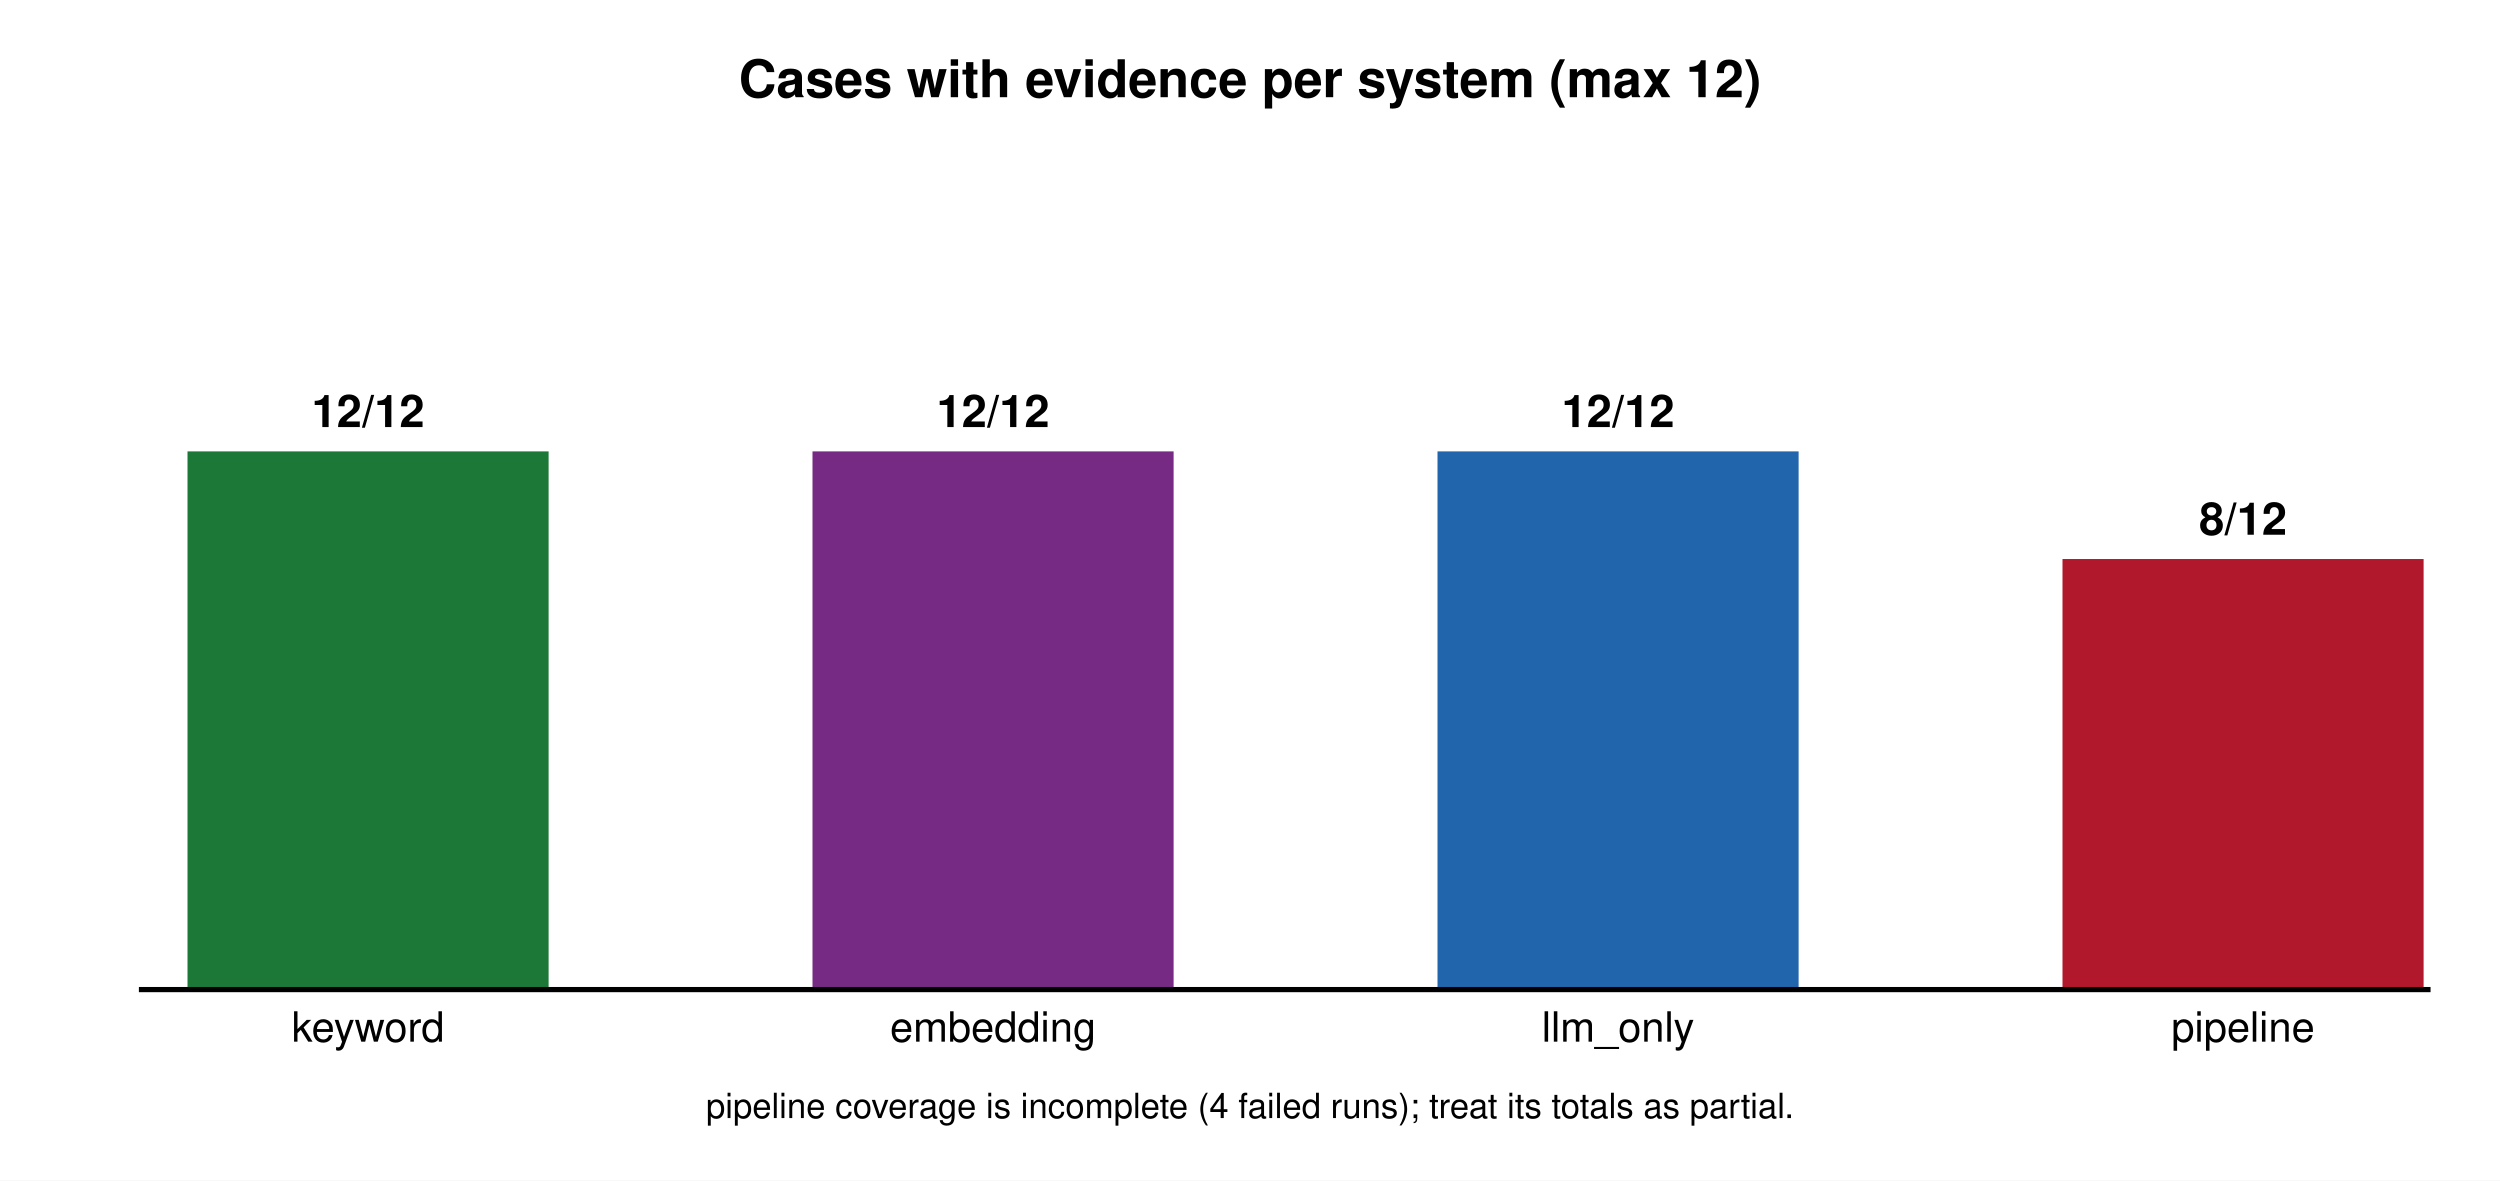
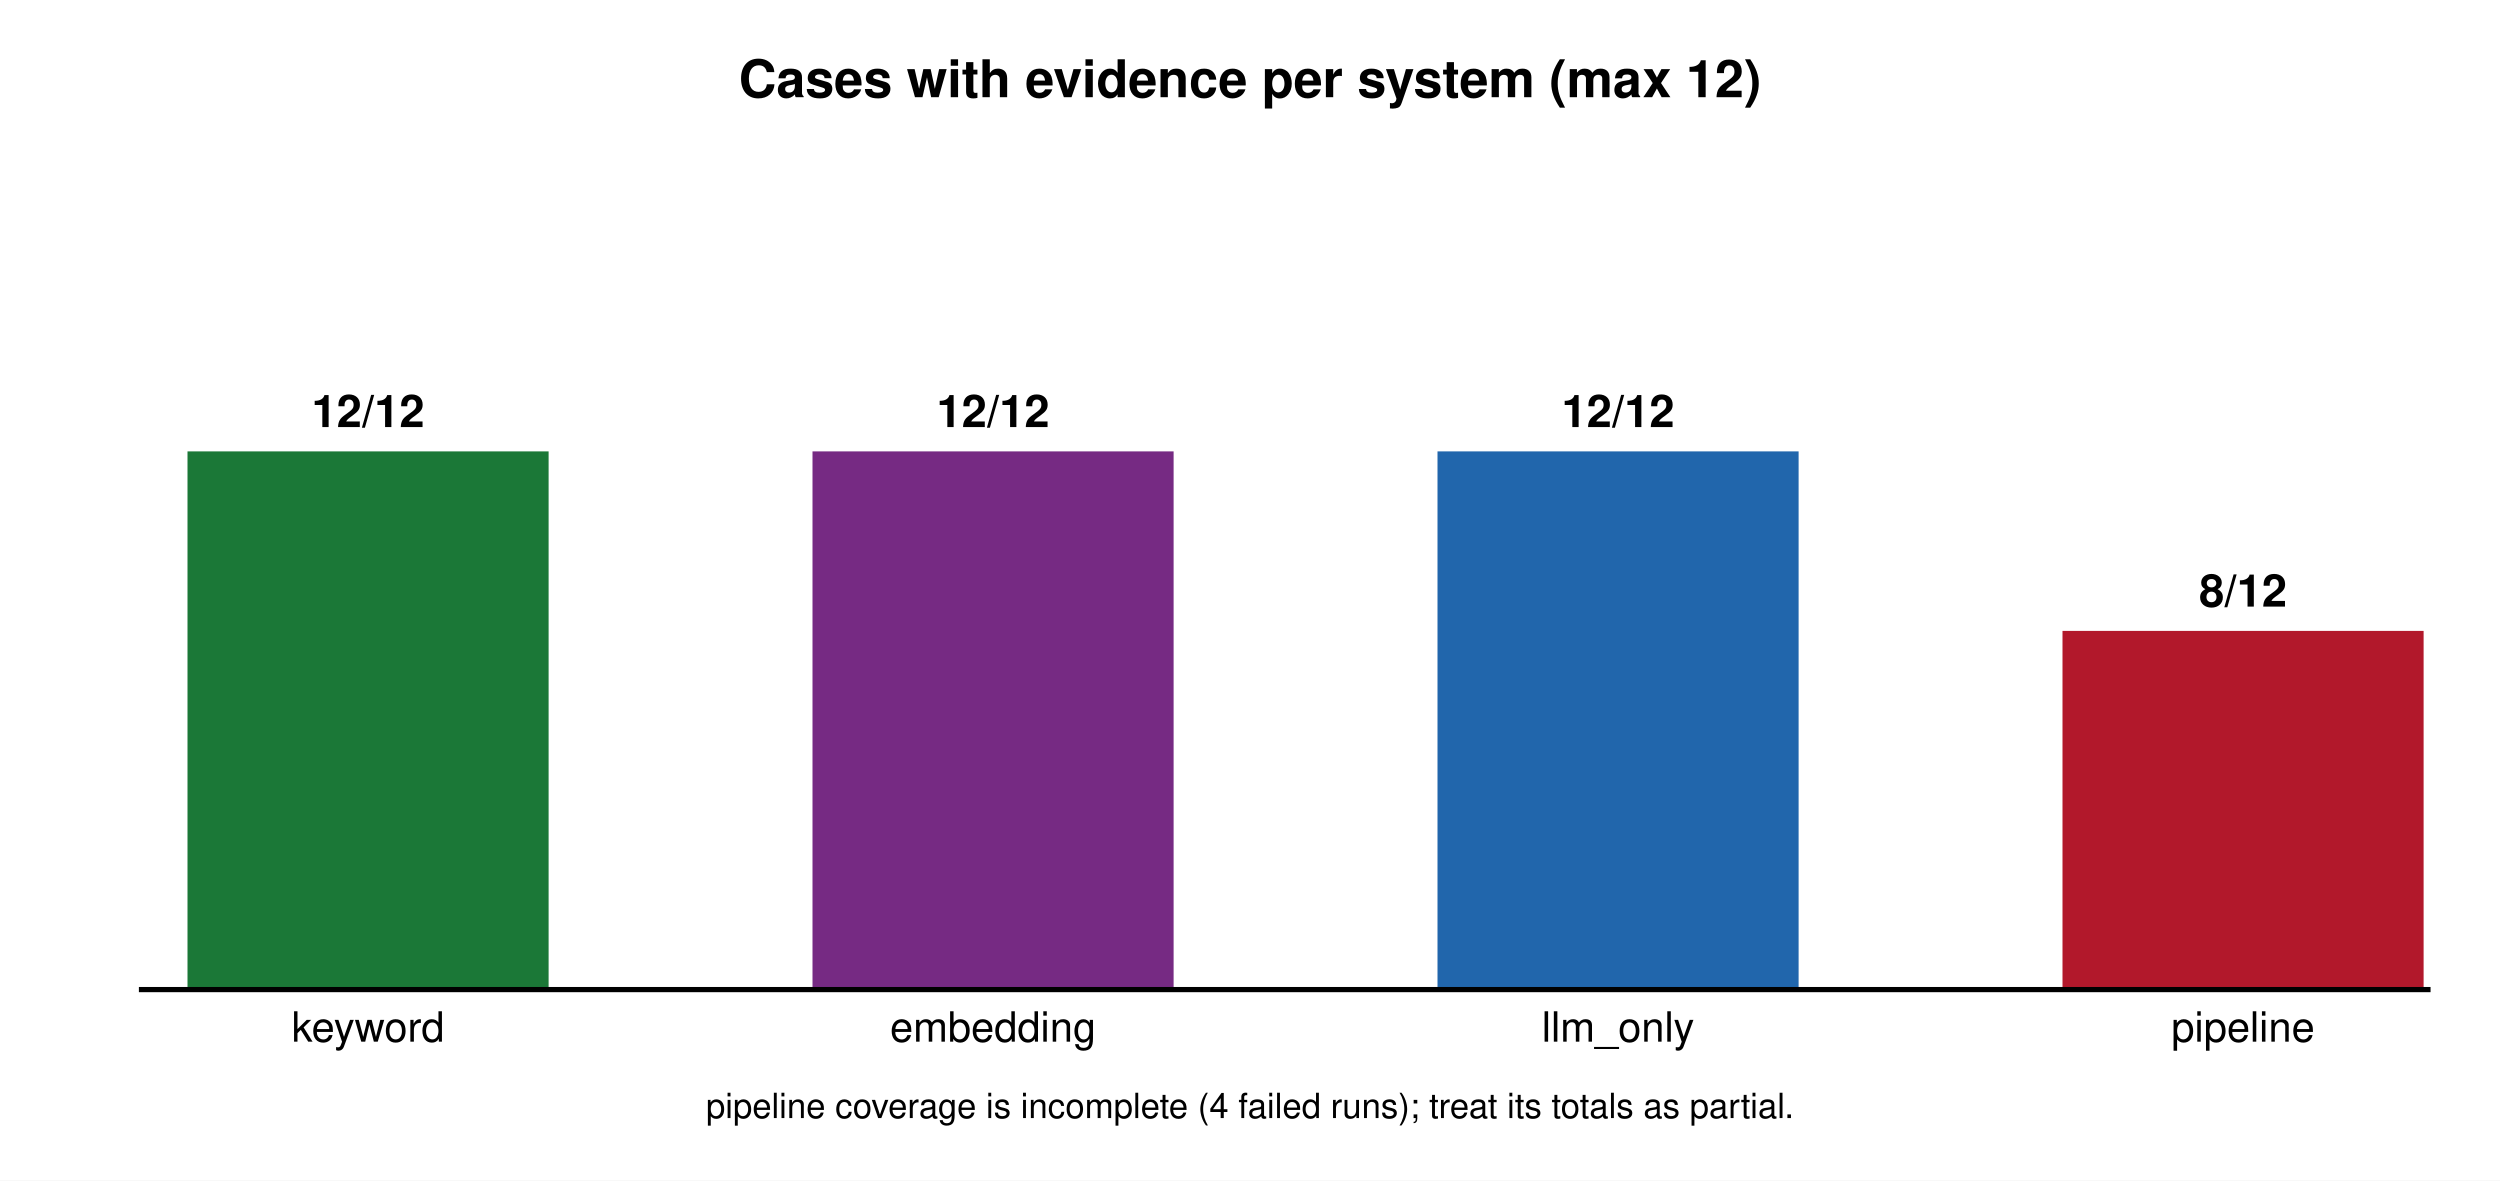
<svg xmlns="http://www.w3.org/2000/svg" width="720" height="340" viewBox="0 0 720 340" role="img" aria-label="Cases with evidence per system: keyword 12/12, embedding 12/12, llm_only 12/12, pipeline 8/12">
  <rect width="100%" height="100%" fill="#ffffff" />
  <text x="360" y="28" text-anchor="middle" font-size="15" font-family="Helvetica,Arial,sans-serif" font-weight="bold">Cases with evidence per system (max 12)</text>
  <g font-family="Helvetica,Arial,sans-serif">
    <text x="106" y="300" text-anchor="middle" font-size="12">keyword</text>
    <rect x="54" y="130" width="104" height="155" fill="#1b7837" />
    <text x="106" y="123" text-anchor="middle" font-size="13" font-weight="bold">12/12</text>
    <text x="286" y="300" text-anchor="middle" font-size="12">embedding</text>
    <rect x="234" y="130" width="104" height="155" fill="#762a83" />
    <text x="286" y="123" text-anchor="middle" font-size="13" font-weight="bold">12/12</text>
    <text x="466" y="300" text-anchor="middle" font-size="12">llm_only</text>
    <rect x="414" y="130" width="104" height="155" fill="#2166ac" />
    <text x="466" y="123" text-anchor="middle" font-size="13" font-weight="bold">12/12</text>
    <text x="646" y="300" text-anchor="middle" font-size="12">pipeline</text>
-     <rect x="594" y="161" width="104" height="124" fill="#b2182b" />
-     <text x="646" y="154" text-anchor="middle" font-size="13" font-weight="bold">8/12</text>
+     <rect x="594" y="181.7" width="104" height="103.3" fill="#b2182b" />
+     <text x="646" y="174.7" text-anchor="middle" font-size="13" font-weight="bold">8/12</text>
  </g>
  <line x1="40" y1="285" x2="700" y2="285" stroke="#000" stroke-width="1.5" />
  <text x="360" y="322" text-anchor="middle" font-size="10" font-family="Helvetica,Arial,sans-serif">pipeline coverage is incomplete (4 failed runs); treat its totals as partial.</text>
</svg>
